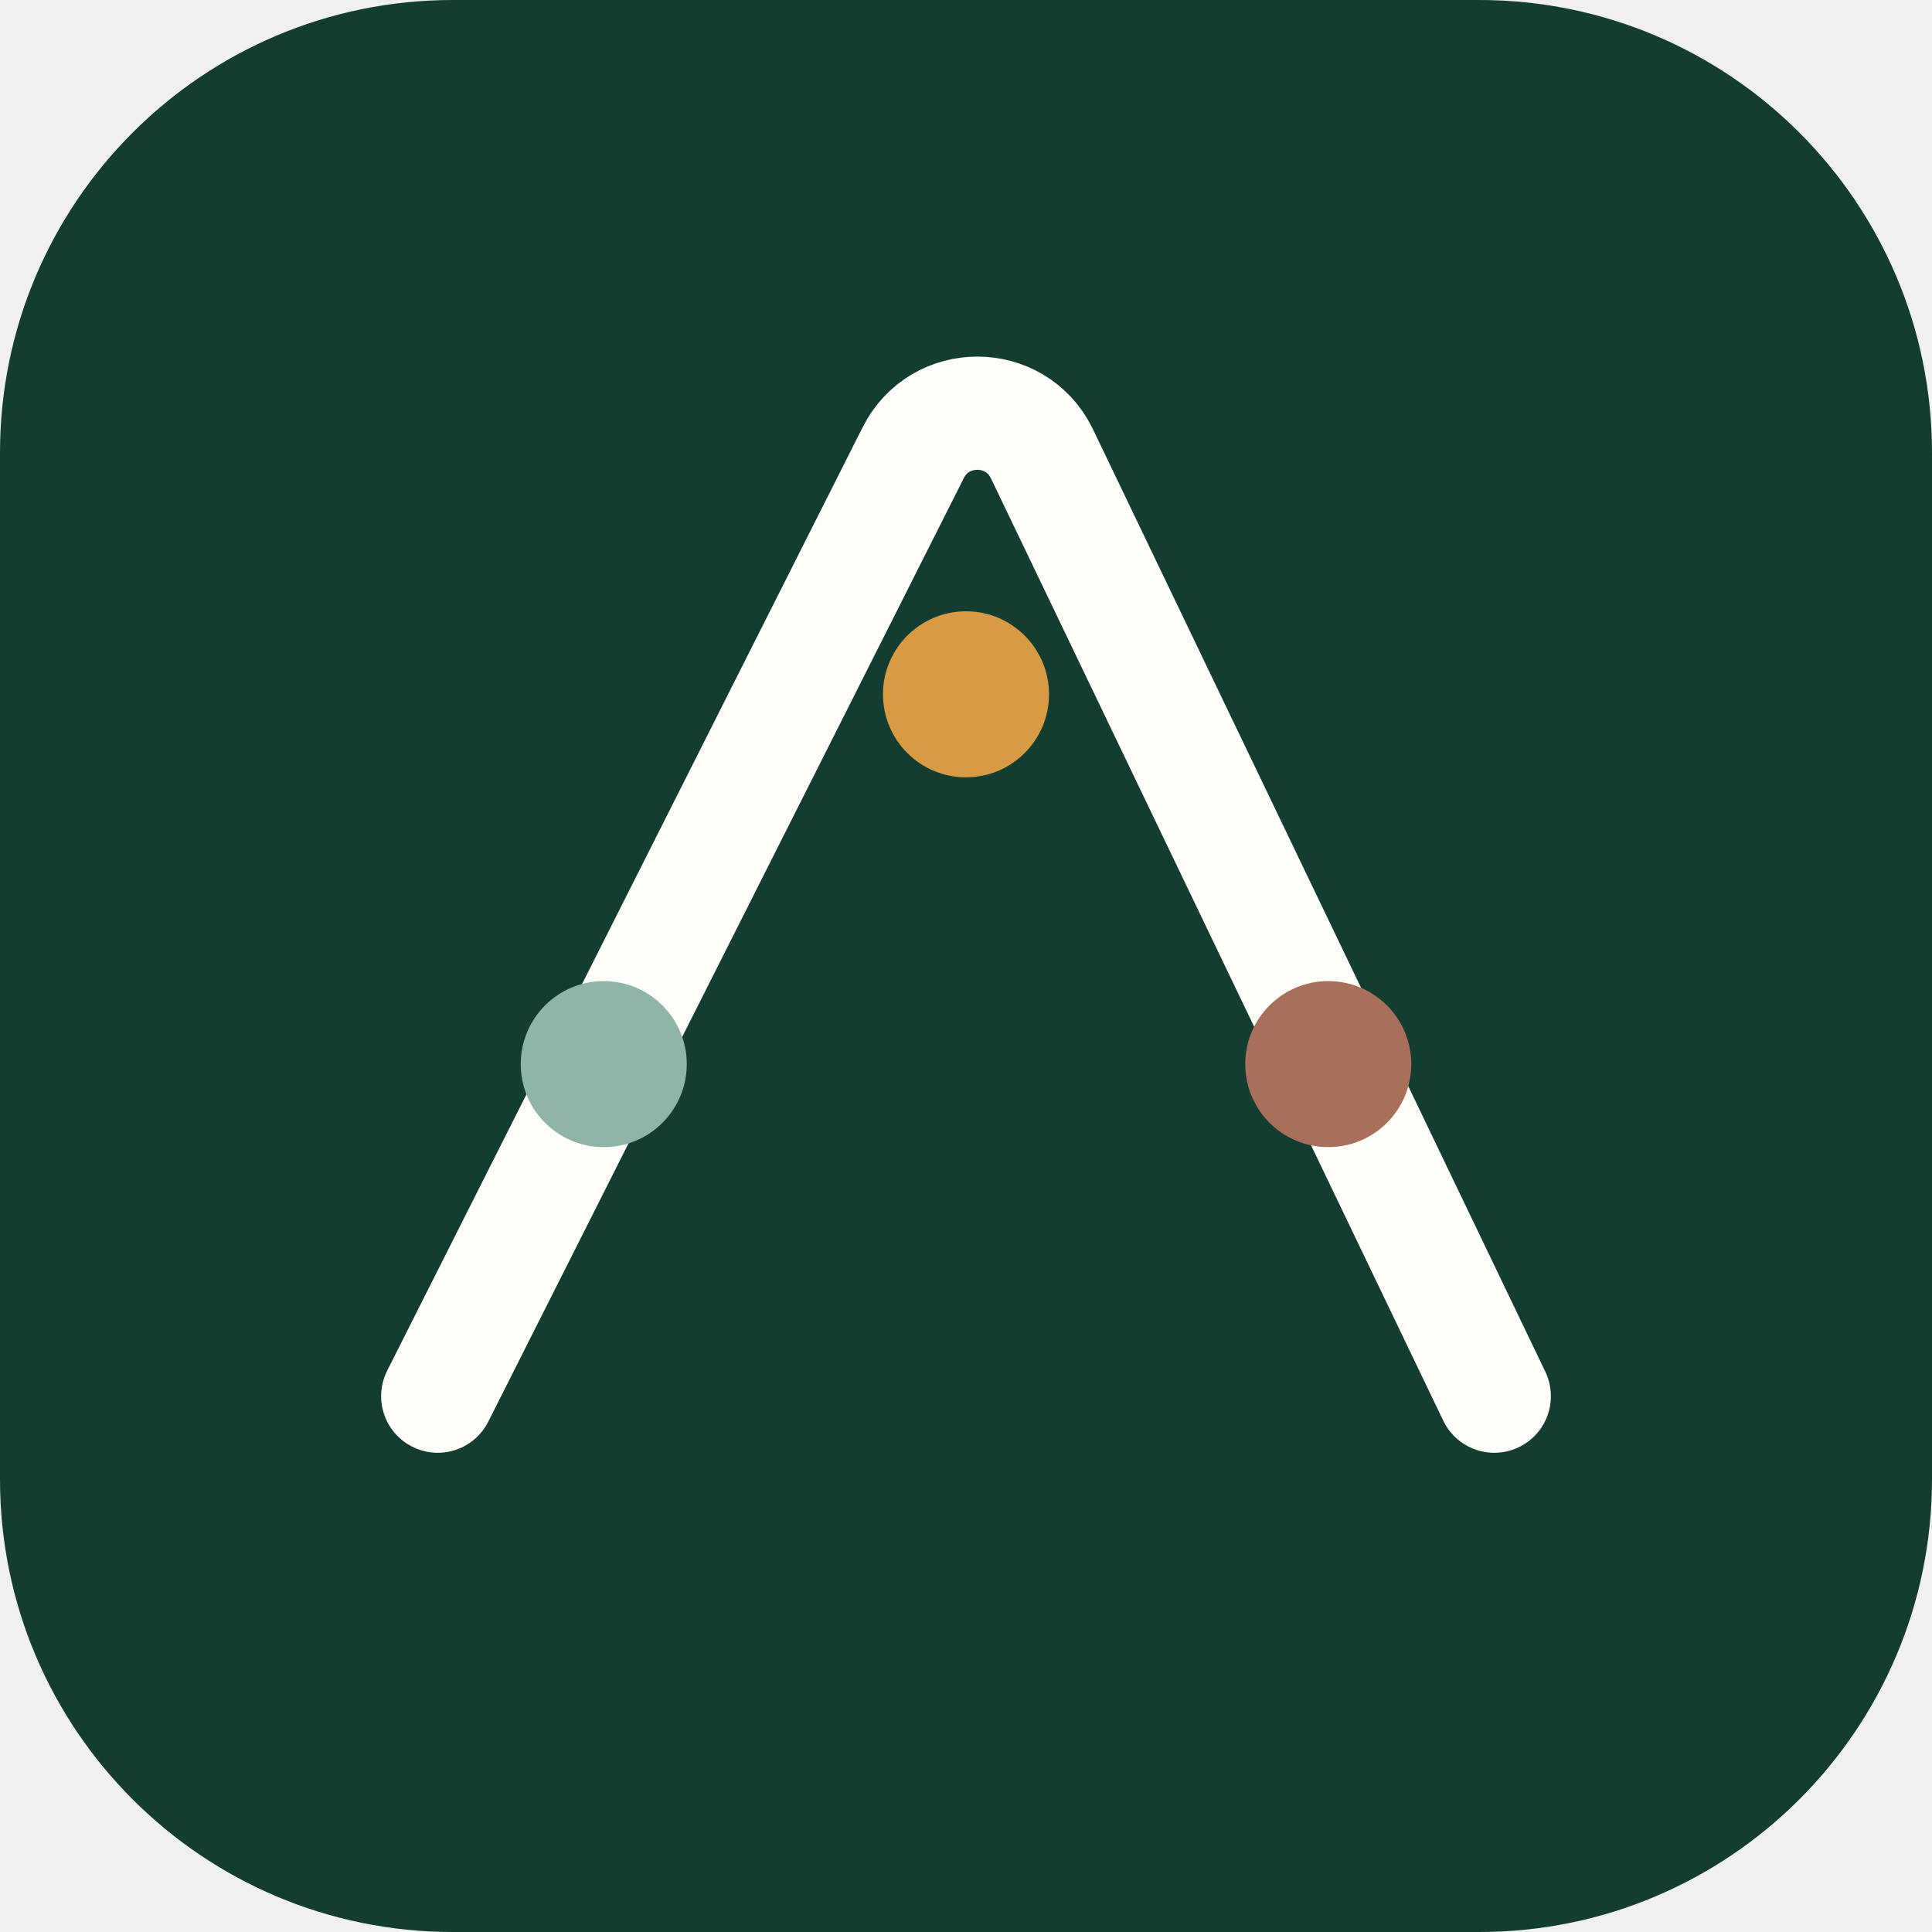
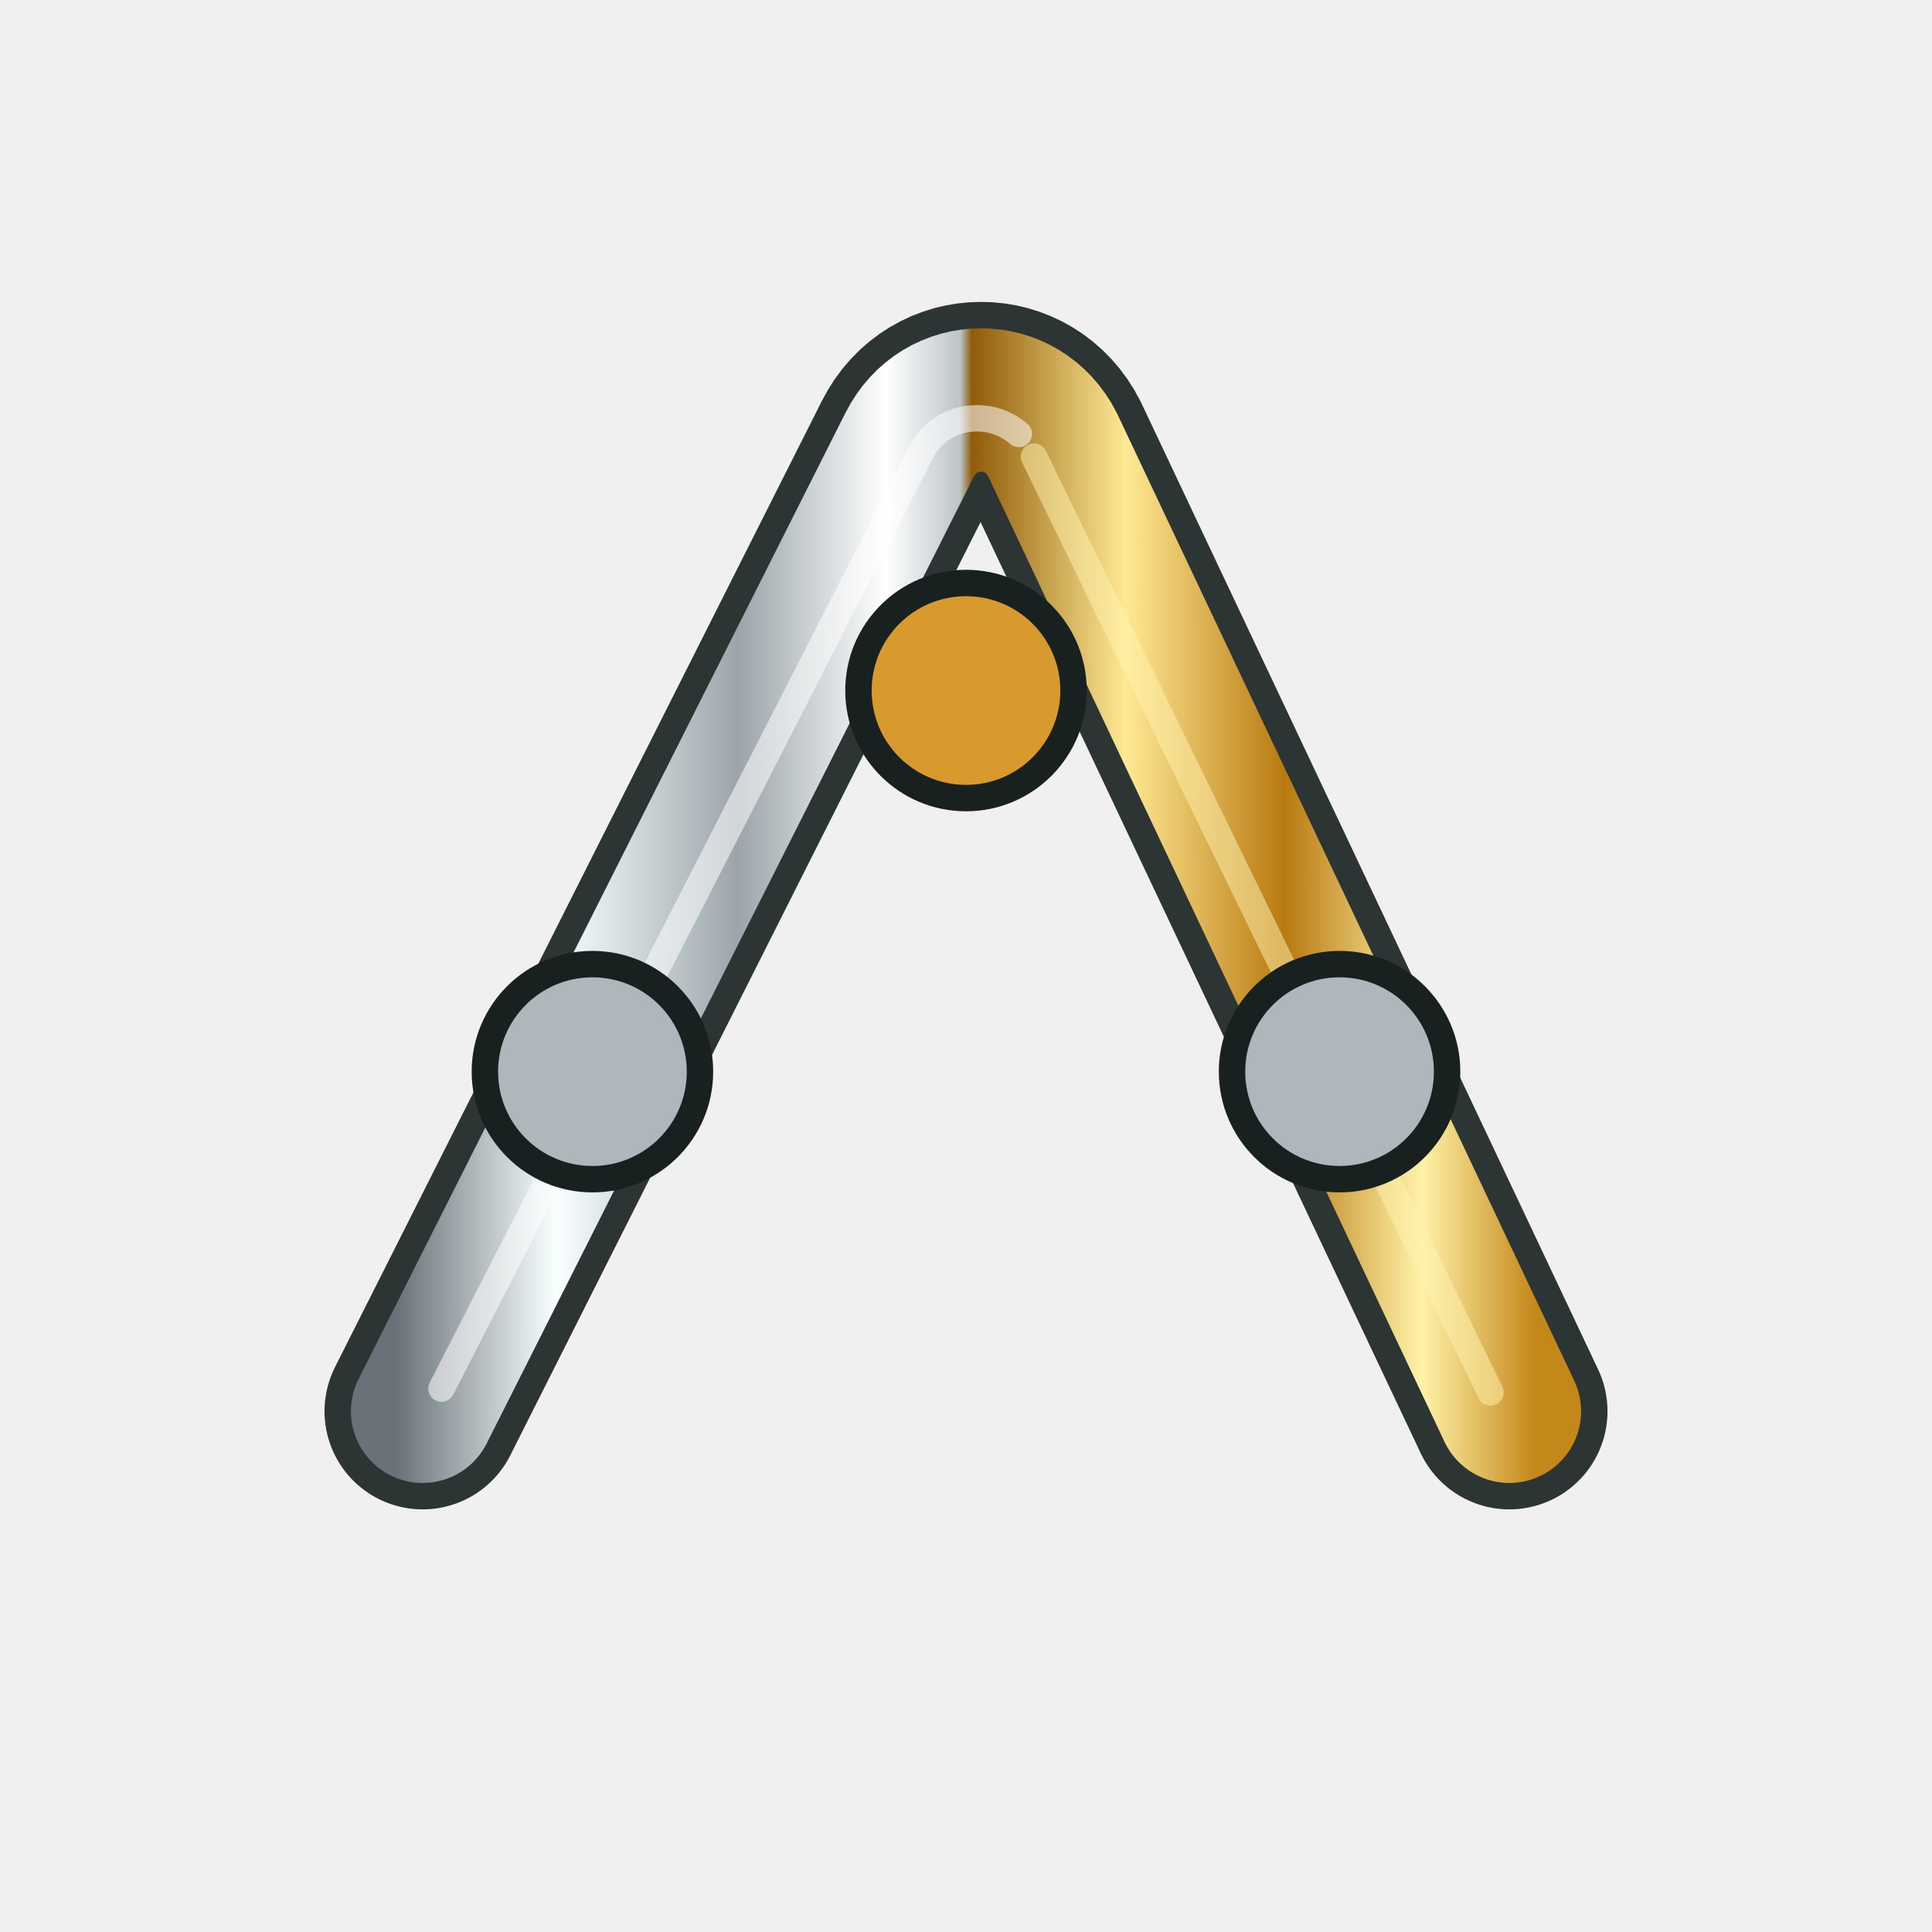
<svg xmlns="http://www.w3.org/2000/svg" viewBox="0 0 512 512">
-   <rect width="512" height="512" rx="120" fill="#143d31" />
-   <path d="M116 370 242 120c7-14 27-14 34 0l120 250" fill="none" stroke="#fffdf8" stroke-width="30" stroke-linecap="round" stroke-linejoin="round" />
-   <circle cx="160" cy="282" r="22" fill="#8eb5a6" />
-   <circle cx="256" cy="184" r="22" fill="#d89a42" />
-   <circle cx="352" cy="282" r="22" fill="#a86f5b" />
+   <defs>
+     <linearGradient id="metal" x1="105" y1="0" x2="407" y2="0" gradientUnits="userSpaceOnUse">
+       <stop offset="0" stop-color="#687278" />
+       <stop offset="0.14" stop-color="#f9ffff" />
+       <stop offset="0.3" stop-color="#9ba5aa" />
+       <stop offset="0.43" stop-color="#ffffff" />
+       <stop offset="0.495" stop-color="#bcc4c8" />
+       <stop offset="0.505" stop-color="#8f5b09" />
+       <stop offset="0.64" stop-color="#ffe994" />
+       <stop offset="0.78" stop-color="#b87910" />
+       <stop offset="0.9" stop-color="#fff2a8" />
+       <stop offset="1" stop-color="#c48719" />
+     </linearGradient>
+     <radialGradient id="gold" cx="0" cy="0" r="1" gradientTransform="translate(247 173) rotate(52) scale(45)">
+       <stop stop-color="#fff4ba" />
+       <stop offset="1" stop-color="#d89a2f" />
+     </radialGradient>
+     <radialGradient id="silver" cx="0" cy="0" r="1" gradientTransform="translate(151 269) rotate(52) scale(42)">
+       <stop stop-color="#ffffff" />
+       <stop offset="1" stop-color="#aeb8bc" />
+     </radialGradient>
+   </defs>
+   <path d="M112 374 241 118c8-16 30-16 38 0l121 256" fill="none" stroke="#18211f" stroke-opacity=".9" stroke-width="52" stroke-linecap="round" stroke-linejoin="round" />
+   <path d="M112 374 241 118c8-16 30-16 38 0l121 256" fill="none" stroke="url(#metal)" stroke-width="38" stroke-linecap="round" stroke-linejoin="round" />
+   <path d="M117 368 244 120c5-10 18-12 26-5" fill="none" stroke="#ffffff" stroke-opacity=".55" stroke-width="7" stroke-linecap="round" />
+   <path d="M274 121 395 369" fill="none" stroke="#fff3b0" stroke-opacity=".52" stroke-width="7" stroke-linecap="round" />
+   <circle cx="157" cy="284" r="32" fill="#18211f" />
+   <circle cx="256" cy="183" r="32" fill="#18211f" />
+   <circle cx="355" cy="284" r="32" fill="#18211f" />
+   <circle cx="157" cy="284" r="25" fill="url(#silver)" />
+   <circle cx="256" cy="183" r="25" fill="url(#gold)" />
+   <circle cx="355" cy="284" r="25" fill="url(#silver)" />
</svg>
